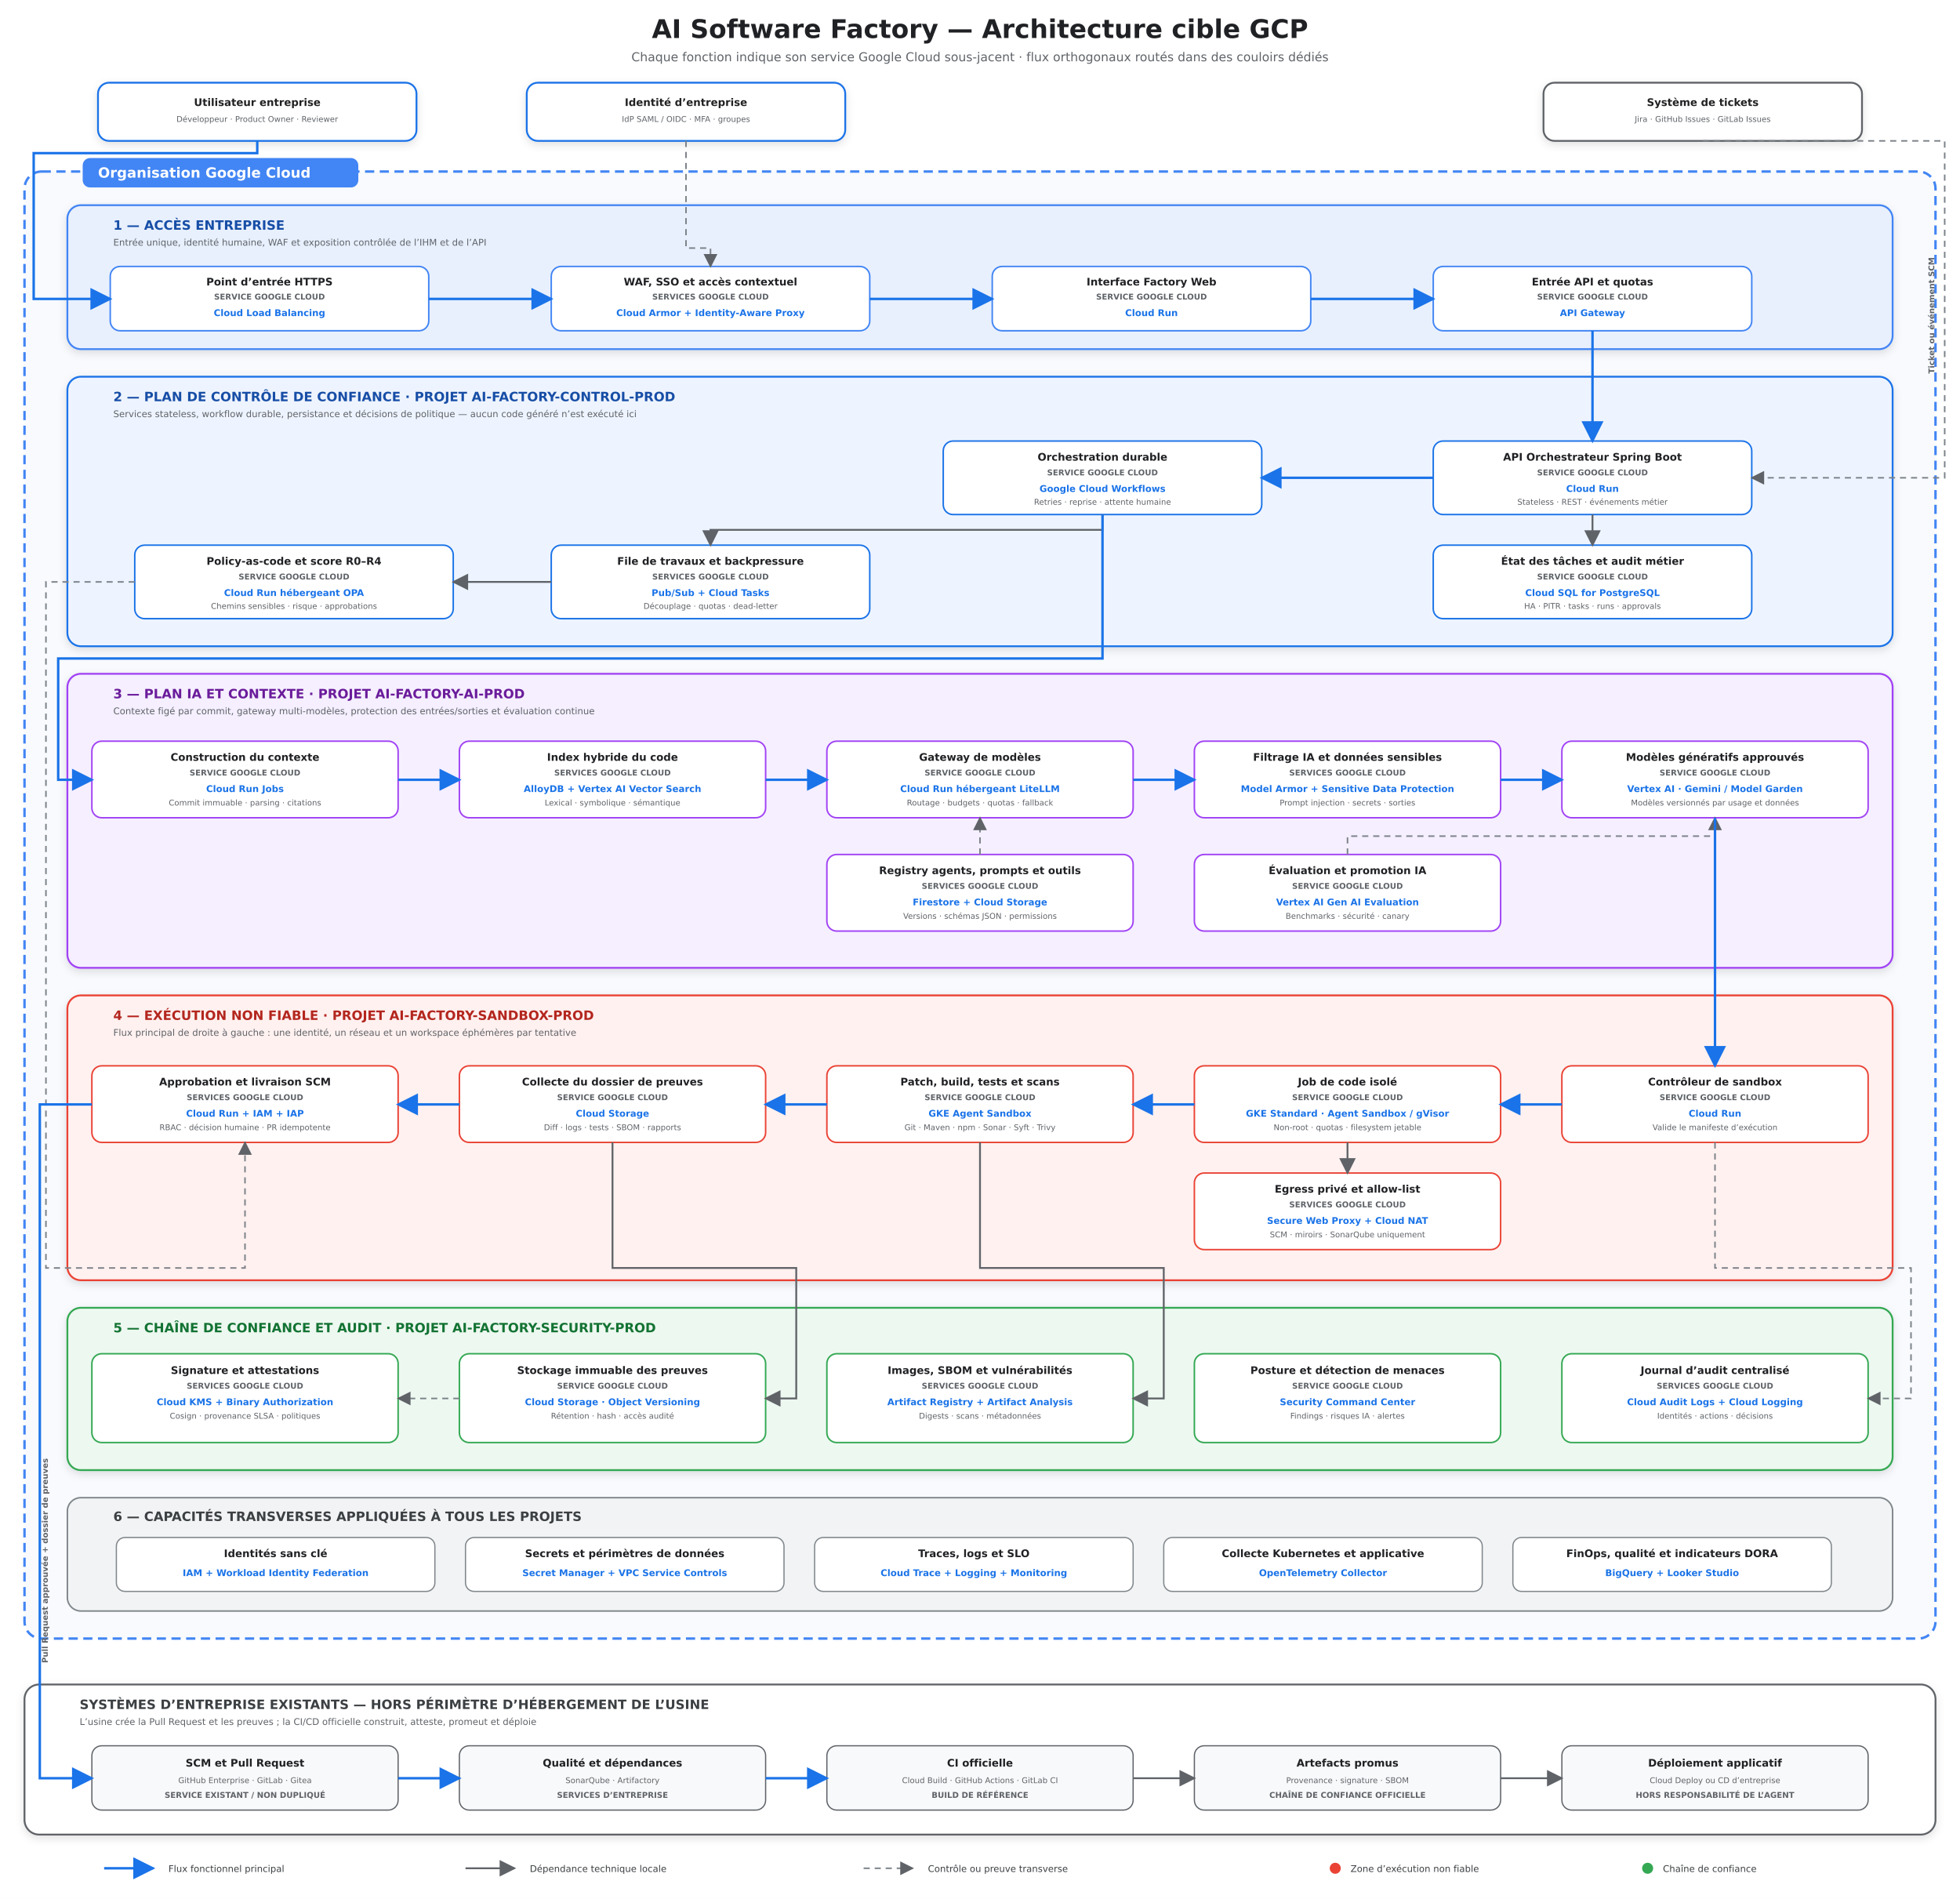
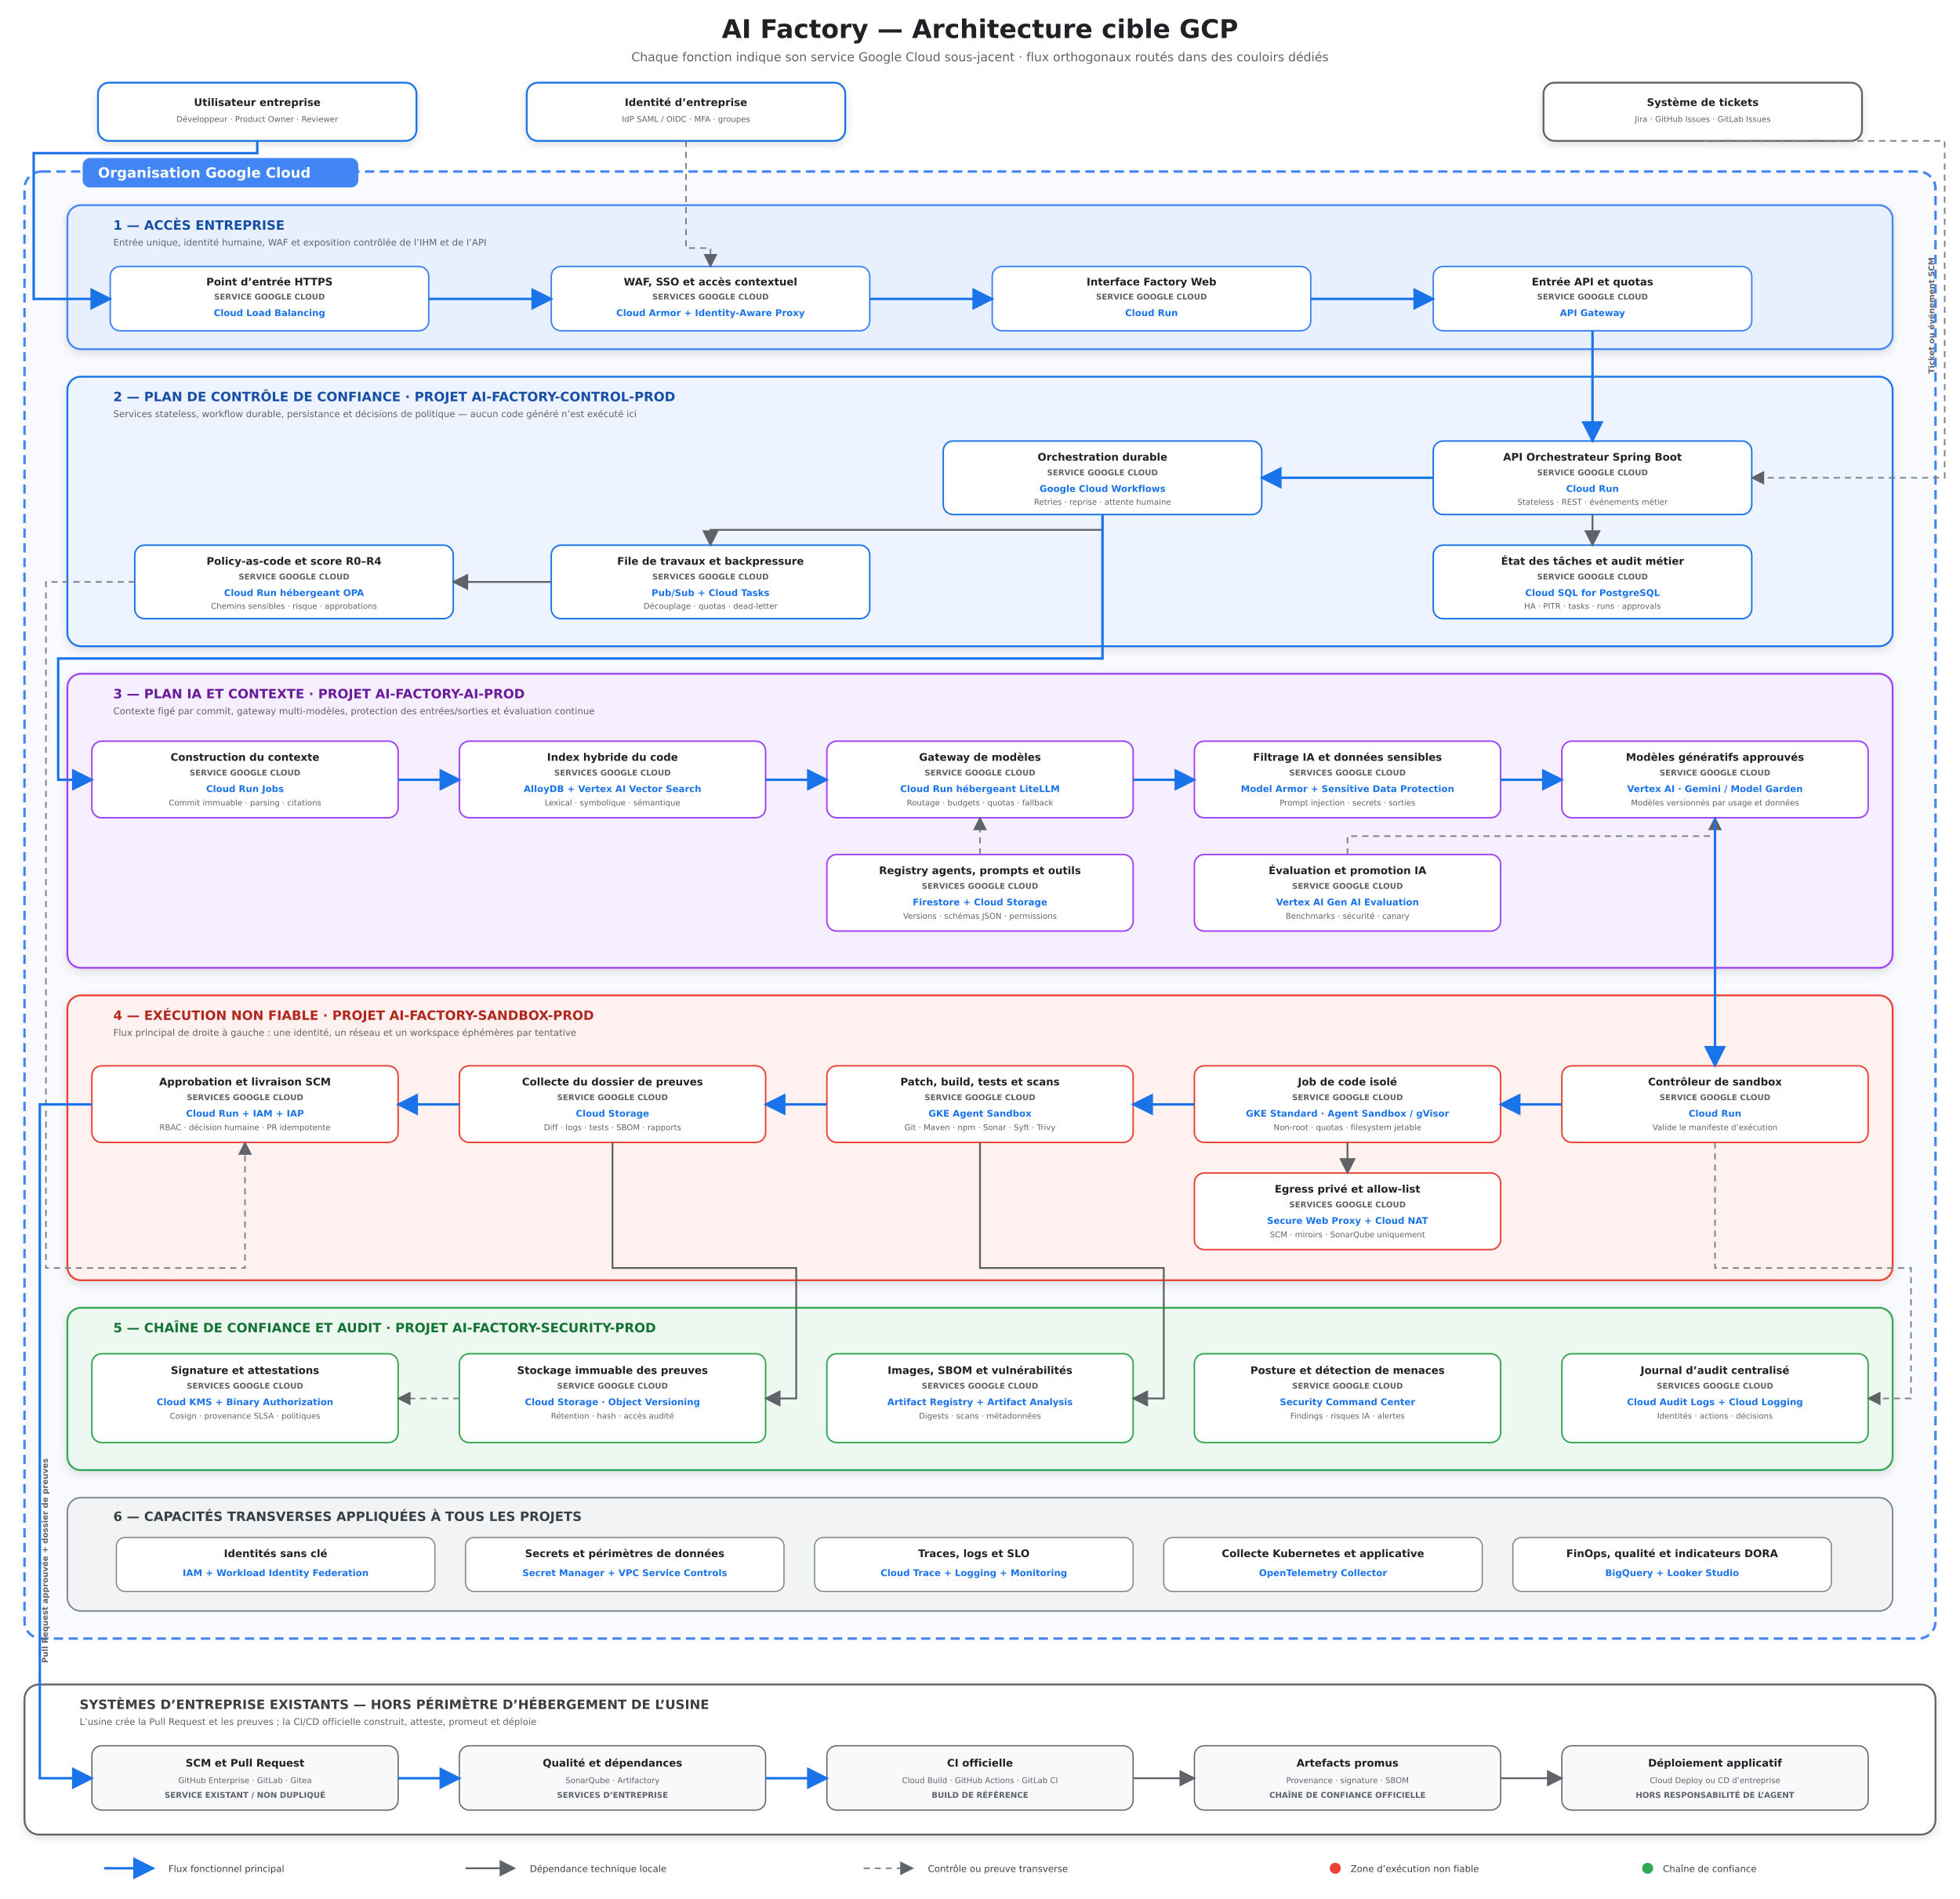
<svg xmlns="http://www.w3.org/2000/svg" width="3200" height="3100" viewBox="0 0 3200 3100">
  <defs>
    <filter id="shadow" x="-20%" y="-20%" width="140%" height="140%">
      <feDropShadow dx="0" dy="5" stdDeviation="7" flood-color="#202124" flood-opacity="0.12" />
    </filter>
    <marker id="arrow" viewBox="0 0 10 10" refX="9" refY="5" markerWidth="9" markerHeight="9" orient="auto-start-reverse">
      <path d="M0,0 L10,5 L0,10 Z" fill="#5f6368" />
    </marker>
    <marker id="arrowBlue" viewBox="0 0 10 10" refX="9" refY="5" markerWidth="9" markerHeight="9" orient="auto-start-reverse">
      <path d="M0,0 L10,5 L0,10 Z" fill="#1a73e8" />
    </marker>
    <style>
      .title{font:700 42px 'DejaVu Sans',Arial,sans-serif;fill:#202124}
      .subtitle{font:400 20px 'DejaVu Sans',Arial,sans-serif;fill:#5f6368}
      .boundary{font:700 23px 'DejaVu Sans',Arial,sans-serif;fill:#fff}
      .panel-title{font:700 21px 'DejaVu Sans',Arial,sans-serif}
      .panel-sub{font:400 15px 'DejaVu Sans',Arial,sans-serif;fill:#5f6368}
      .node-title{font:700 17px 'DejaVu Sans',Arial,sans-serif;fill:#202124}
      .service-prefix{font:600 13px 'DejaVu Sans',Arial,sans-serif;fill:#5f6368}
      .service{font:700 15px 'DejaVu Sans',Arial,sans-serif;fill:#1a73e8}
      .detail{font:400 13px 'DejaVu Sans',Arial,sans-serif;fill:#5f6368}
      .edge-label{font:600 13px 'DejaVu Sans',Arial,sans-serif;fill:#5f6368}
      .legend{font:400 15px 'DejaVu Sans',Arial,sans-serif;fill:#3c4043}
      .flow{fill:none;stroke:#1a73e8;stroke-width:4;marker-end:url(#arrowBlue)}
      .link{fill:none;stroke:#5f6368;stroke-width:3;marker-end:url(#arrow)}
      .support{fill:none;stroke:#7b8188;stroke-width:2.5;stroke-dasharray:10 8;marker-end:url(#arrow)}
    </style>
  </defs>
  <rect width="3200" height="3100" fill="#fff" />
-   <text x="1600" y="62" text-anchor="middle" class="title">AI Software Factory — Architecture cible GCP</text>
+   <text x="1600" y="62" text-anchor="middle" class="title">AI Factory — Architecture cible GCP</text>
  <text x="1600" y="100" text-anchor="middle" class="subtitle">Chaque fonction indique son service Google Cloud sous-jacent · flux orthogonaux routés dans des couloirs dédiés</text>
  <g filter="url(#shadow)">
    <rect x="160" y="135" width="520" height="95" rx="18" fill="#fff" stroke="#1a73e8" stroke-width="3" />
    <text x="420" y="173" text-anchor="middle" class="node-title">Utilisateur entreprise</text>
    <text x="420" y="199" text-anchor="middle" class="detail">Développeur · Product Owner · Reviewer</text>
  </g>
  <g filter="url(#shadow)">
    <rect x="860" y="135" width="520" height="95" rx="18" fill="#fff" stroke="#1a73e8" stroke-width="3" />
    <text x="1120" y="173" text-anchor="middle" class="node-title">Identité d’entreprise</text>
    <text x="1120" y="199" text-anchor="middle" class="detail">IdP SAML / OIDC · MFA · groupes</text>
  </g>
  <g filter="url(#shadow)">
    <rect x="2520" y="135" width="520" height="95" rx="18" fill="#fff" stroke="#5f6368" stroke-width="3" />
    <text x="2780" y="173" text-anchor="middle" class="node-title">Système de tickets</text>
    <text x="2780" y="199" text-anchor="middle" class="detail">Jira · GitHub Issues · GitLab Issues</text>
  </g>
  <rect x="40" y="280" width="3120" height="2395" rx="28" fill="#f8fafd" stroke="#4285f4" stroke-width="4" stroke-dasharray="15 9" />
  <rect x="135" y="258" width="450" height="48" rx="12" fill="#4285f4" />
  <text x="160" y="290" class="boundary">Organisation Google Cloud</text>
  <g filter="url(#shadow)">
    <rect x="110" y="335" width="2980" height="235" rx="22" fill="#e8f0fe" stroke="#4285f4" stroke-width="3" />
  </g>
  <text x="185" y="375" class="panel-title" fill="#174ea6">1 — ACCÈS ENTREPRISE</text>
  <text x="185" y="401" class="panel-sub">Entrée unique, identité humaine, WAF et exposition contrôlée de l’IHM et de l’API</text>
  <g>
    <rect x="180" y="435" width="520" height="105" rx="16" fill="#fff" stroke="#4285f4" stroke-width="2.5" />
    <text x="440" y="466" text-anchor="middle" class="node-title">Point d’entrée HTTPS</text>
    <text x="440" y="489" text-anchor="middle" class="service-prefix">SERVICE GOOGLE CLOUD</text>
    <text x="440" y="516" text-anchor="middle" class="service">Cloud Load Balancing</text>
  </g>
  <g>
    <rect x="900" y="435" width="520" height="105" rx="16" fill="#fff" stroke="#4285f4" stroke-width="2.5" />
    <text x="1160" y="466" text-anchor="middle" class="node-title">WAF, SSO et accès contextuel</text>
    <text x="1160" y="489" text-anchor="middle" class="service-prefix">SERVICES GOOGLE CLOUD</text>
    <text x="1160" y="516" text-anchor="middle" class="service">Cloud Armor + Identity-Aware Proxy</text>
  </g>
  <g>
    <rect x="1620" y="435" width="520" height="105" rx="16" fill="#fff" stroke="#4285f4" stroke-width="2.5" />
    <text x="1880" y="466" text-anchor="middle" class="node-title">Interface Factory Web</text>
    <text x="1880" y="489" text-anchor="middle" class="service-prefix">SERVICE GOOGLE CLOUD</text>
    <text x="1880" y="516" text-anchor="middle" class="service">Cloud Run</text>
  </g>
  <g>
    <rect x="2340" y="435" width="520" height="105" rx="16" fill="#fff" stroke="#4285f4" stroke-width="2.5" />
    <text x="2600" y="466" text-anchor="middle" class="node-title">Entrée API et quotas</text>
    <text x="2600" y="489" text-anchor="middle" class="service-prefix">SERVICE GOOGLE CLOUD</text>
    <text x="2600" y="516" text-anchor="middle" class="service">API Gateway</text>
  </g>
  <g filter="url(#shadow)">
    <rect x="110" y="615" width="2980" height="440" rx="22" fill="#eef4ff" stroke="#1a73e8" stroke-width="3" />
  </g>
  <text x="185" y="655" class="panel-title" fill="#174ea6">2 — PLAN DE CONTRÔLE DE CONFIANCE · PROJET AI-FACTORY-CONTROL-PROD</text>
  <text x="185" y="681" class="panel-sub">Services stateless, workflow durable, persistance et décisions de politique — aucun code généré n’est exécuté ici</text>
  <g>
    <rect x="2340" y="720" width="520" height="120" rx="16" fill="#fff" stroke="#1a73e8" stroke-width="2.5" />
    <text x="2600" y="752" text-anchor="middle" class="node-title">API Orchestrateur Spring Boot</text>
    <text x="2600" y="776" text-anchor="middle" class="service-prefix">SERVICE GOOGLE CLOUD</text>
    <text x="2600" y="803" text-anchor="middle" class="service">Cloud Run</text>
    <text x="2600" y="824" text-anchor="middle" class="detail">Stateless · REST · événements métier</text>
  </g>
  <g>
    <rect x="1540" y="720" width="520" height="120" rx="16" fill="#fff" stroke="#1a73e8" stroke-width="2.5" />
    <text x="1800" y="752" text-anchor="middle" class="node-title">Orchestration durable</text>
    <text x="1800" y="776" text-anchor="middle" class="service-prefix">SERVICE GOOGLE CLOUD</text>
    <text x="1800" y="803" text-anchor="middle" class="service">Google Cloud Workflows</text>
    <text x="1800" y="824" text-anchor="middle" class="detail">Retries · reprise · attente humaine</text>
  </g>
  <g>
    <rect x="2340" y="890" width="520" height="120" rx="16" fill="#fff" stroke="#1a73e8" stroke-width="2.5" />
    <text x="2600" y="922" text-anchor="middle" class="node-title">État des tâches et audit métier</text>
    <text x="2600" y="946" text-anchor="middle" class="service-prefix">SERVICE GOOGLE CLOUD</text>
    <text x="2600" y="973" text-anchor="middle" class="service">Cloud SQL for PostgreSQL</text>
    <text x="2600" y="994" text-anchor="middle" class="detail">HA · PITR · tasks · runs · approvals</text>
  </g>
  <g>
    <rect x="900" y="890" width="520" height="120" rx="16" fill="#fff" stroke="#1a73e8" stroke-width="2.5" />
    <text x="1160" y="922" text-anchor="middle" class="node-title">File de travaux et backpressure</text>
    <text x="1160" y="946" text-anchor="middle" class="service-prefix">SERVICES GOOGLE CLOUD</text>
    <text x="1160" y="973" text-anchor="middle" class="service">Pub/Sub + Cloud Tasks</text>
    <text x="1160" y="994" text-anchor="middle" class="detail">Découplage · quotas · dead-letter</text>
  </g>
  <g>
    <rect x="220" y="890" width="520" height="120" rx="16" fill="#fff" stroke="#1a73e8" stroke-width="2.5" />
    <text x="480" y="922" text-anchor="middle" class="node-title">Policy-as-code et score R0–R4</text>
    <text x="480" y="946" text-anchor="middle" class="service-prefix">SERVICE GOOGLE CLOUD</text>
    <text x="480" y="973" text-anchor="middle" class="service">Cloud Run hébergeant OPA</text>
    <text x="480" y="994" text-anchor="middle" class="detail">Chemins sensibles · risque · approbations</text>
  </g>
  <g filter="url(#shadow)">
    <rect x="110" y="1100" width="2980" height="480" rx="22" fill="#f5efff" stroke="#a142f4" stroke-width="3" />
  </g>
  <text x="185" y="1140" class="panel-title" fill="#6a1b9a">3 — PLAN IA ET CONTEXTE · PROJET AI-FACTORY-AI-PROD</text>
  <text x="185" y="1166" class="panel-sub">Contexte figé par commit, gateway multi-modèles, protection des entrées/sorties et évaluation continue</text>
  <g>
    <rect x="150" y="1210" width="500" height="125" rx="16" fill="#fff" stroke="#a142f4" stroke-width="2.5" />
    <text x="400" y="1242" text-anchor="middle" class="node-title">Construction du contexte</text>
    <text x="400" y="1266" text-anchor="middle" class="service-prefix">SERVICE GOOGLE CLOUD</text>
    <text x="400" y="1293" text-anchor="middle" class="service">Cloud Run Jobs</text>
    <text x="400" y="1315" text-anchor="middle" class="detail">Commit immuable · parsing · citations</text>
  </g>
  <g>
    <rect x="750" y="1210" width="500" height="125" rx="16" fill="#fff" stroke="#a142f4" stroke-width="2.5" />
    <text x="1000" y="1242" text-anchor="middle" class="node-title">Index hybride du code</text>
    <text x="1000" y="1266" text-anchor="middle" class="service-prefix">SERVICES GOOGLE CLOUD</text>
    <text x="1000" y="1293" text-anchor="middle" class="service">AlloyDB + Vertex AI Vector Search</text>
    <text x="1000" y="1315" text-anchor="middle" class="detail">Lexical · symbolique · sémantique</text>
  </g>
  <g>
    <rect x="1350" y="1210" width="500" height="125" rx="16" fill="#fff" stroke="#a142f4" stroke-width="2.5" />
    <text x="1600" y="1242" text-anchor="middle" class="node-title">Gateway de modèles</text>
    <text x="1600" y="1266" text-anchor="middle" class="service-prefix">SERVICE GOOGLE CLOUD</text>
    <text x="1600" y="1293" text-anchor="middle" class="service">Cloud Run hébergeant LiteLLM</text>
    <text x="1600" y="1315" text-anchor="middle" class="detail">Routage · budgets · quotas · fallback</text>
  </g>
  <g>
    <rect x="1950" y="1210" width="500" height="125" rx="16" fill="#fff" stroke="#a142f4" stroke-width="2.5" />
    <text x="2200" y="1242" text-anchor="middle" class="node-title">Filtrage IA et données sensibles</text>
    <text x="2200" y="1266" text-anchor="middle" class="service-prefix">SERVICES GOOGLE CLOUD</text>
    <text x="2200" y="1293" text-anchor="middle" class="service">Model Armor + Sensitive Data Protection</text>
    <text x="2200" y="1315" text-anchor="middle" class="detail">Prompt injection · secrets · sorties</text>
  </g>
  <g>
    <rect x="2550" y="1210" width="500" height="125" rx="16" fill="#fff" stroke="#a142f4" stroke-width="2.5" />
    <text x="2800" y="1242" text-anchor="middle" class="node-title">Modèles génératifs approuvés</text>
    <text x="2800" y="1266" text-anchor="middle" class="service-prefix">SERVICE GOOGLE CLOUD</text>
    <text x="2800" y="1293" text-anchor="middle" class="service">Vertex AI · Gemini / Model Garden</text>
    <text x="2800" y="1315" text-anchor="middle" class="detail">Modèles versionnés par usage et données</text>
  </g>
  <g>
    <rect x="1350" y="1395" width="500" height="125" rx="16" fill="#fff" stroke="#a142f4" stroke-width="2.5" />
    <text x="1600" y="1427" text-anchor="middle" class="node-title">Registry agents, prompts et outils</text>
    <text x="1600" y="1451" text-anchor="middle" class="service-prefix">SERVICES GOOGLE CLOUD</text>
    <text x="1600" y="1478" text-anchor="middle" class="service">Firestore + Cloud Storage</text>
    <text x="1600" y="1500" text-anchor="middle" class="detail">Versions · schémas JSON · permissions</text>
  </g>
  <g>
    <rect x="1950" y="1395" width="500" height="125" rx="16" fill="#fff" stroke="#a142f4" stroke-width="2.5" />
    <text x="2200" y="1427" text-anchor="middle" class="node-title">Évaluation et promotion IA</text>
    <text x="2200" y="1451" text-anchor="middle" class="service-prefix">SERVICE GOOGLE CLOUD</text>
    <text x="2200" y="1478" text-anchor="middle" class="service">Vertex AI Gen AI Evaluation</text>
    <text x="2200" y="1500" text-anchor="middle" class="detail">Benchmarks · sécurité · canary</text>
  </g>
  <g filter="url(#shadow)">
    <rect x="110" y="1625" width="2980" height="465" rx="22" fill="#fff1f0" stroke="#ea4335" stroke-width="3" />
  </g>
  <text x="185" y="1665" class="panel-title" fill="#b3261e">4 — EXÉCUTION NON FIABLE · PROJET AI-FACTORY-SANDBOX-PROD</text>
  <text x="185" y="1691" class="panel-sub">Flux principal de droite à gauche : une identité, un réseau et un workspace éphémères par tentative</text>
  <g>
    <rect x="2550" y="1740" width="500" height="125" rx="16" fill="#fff" stroke="#ea4335" stroke-width="2.5" />
    <text x="2800" y="1772" text-anchor="middle" class="node-title">Contrôleur de sandbox</text>
    <text x="2800" y="1796" text-anchor="middle" class="service-prefix">SERVICE GOOGLE CLOUD</text>
    <text x="2800" y="1823" text-anchor="middle" class="service">Cloud Run</text>
    <text x="2800" y="1845" text-anchor="middle" class="detail">Valide le manifeste d’exécution</text>
  </g>
  <g>
    <rect x="1950" y="1740" width="500" height="125" rx="16" fill="#fff" stroke="#ea4335" stroke-width="2.5" />
    <text x="2200" y="1772" text-anchor="middle" class="node-title">Job de code isolé</text>
    <text x="2200" y="1796" text-anchor="middle" class="service-prefix">SERVICE GOOGLE CLOUD</text>
    <text x="2200" y="1823" text-anchor="middle" class="service">GKE Standard · Agent Sandbox / gVisor</text>
    <text x="2200" y="1845" text-anchor="middle" class="detail">Non-root · quotas · filesystem jetable</text>
  </g>
  <g>
    <rect x="1350" y="1740" width="500" height="125" rx="16" fill="#fff" stroke="#ea4335" stroke-width="2.5" />
    <text x="1600" y="1772" text-anchor="middle" class="node-title">Patch, build, tests et scans</text>
    <text x="1600" y="1796" text-anchor="middle" class="service-prefix">SERVICE GOOGLE CLOUD</text>
    <text x="1600" y="1823" text-anchor="middle" class="service">GKE Agent Sandbox</text>
    <text x="1600" y="1845" text-anchor="middle" class="detail">Git · Maven · npm · Sonar · Syft · Trivy</text>
  </g>
  <g>
    <rect x="750" y="1740" width="500" height="125" rx="16" fill="#fff" stroke="#ea4335" stroke-width="2.5" />
    <text x="1000" y="1772" text-anchor="middle" class="node-title">Collecte du dossier de preuves</text>
    <text x="1000" y="1796" text-anchor="middle" class="service-prefix">SERVICE GOOGLE CLOUD</text>
    <text x="1000" y="1823" text-anchor="middle" class="service">Cloud Storage</text>
    <text x="1000" y="1845" text-anchor="middle" class="detail">Diff · logs · tests · SBOM · rapports</text>
  </g>
  <g>
    <rect x="150" y="1740" width="500" height="125" rx="16" fill="#fff" stroke="#ea4335" stroke-width="2.5" />
    <text x="400" y="1772" text-anchor="middle" class="node-title">Approbation et livraison SCM</text>
    <text x="400" y="1796" text-anchor="middle" class="service-prefix">SERVICES GOOGLE CLOUD</text>
    <text x="400" y="1823" text-anchor="middle" class="service">Cloud Run + IAM + IAP</text>
    <text x="400" y="1845" text-anchor="middle" class="detail">RBAC · décision humaine · PR idempotente</text>
  </g>
  <g>
    <rect x="1950" y="1915" width="500" height="125" rx="16" fill="#fff" stroke="#ea4335" stroke-width="2.5" />
    <text x="2200" y="1947" text-anchor="middle" class="node-title">Egress privé et allow-list</text>
    <text x="2200" y="1971" text-anchor="middle" class="service-prefix">SERVICES GOOGLE CLOUD</text>
    <text x="2200" y="1998" text-anchor="middle" class="service">Secure Web Proxy + Cloud NAT</text>
    <text x="2200" y="2020" text-anchor="middle" class="detail">SCM · miroirs · SonarQube uniquement</text>
  </g>
  <g filter="url(#shadow)">
    <rect x="110" y="2135" width="2980" height="265" rx="22" fill="#edf8f0" stroke="#34a853" stroke-width="3" />
  </g>
  <text x="185" y="2175" class="panel-title" fill="#137333">5 — CHAÎNE DE CONFIANCE ET AUDIT · PROJET AI-FACTORY-SECURITY-PROD</text>
  <g>
    <rect x="150" y="2210" width="500" height="145" rx="16" fill="#fff" stroke="#34a853" stroke-width="2.5" />
    <text x="400" y="2243" text-anchor="middle" class="node-title">Signature et attestations</text>
    <text x="400" y="2267" text-anchor="middle" class="service-prefix">SERVICES GOOGLE CLOUD</text>
    <text x="400" y="2294" text-anchor="middle" class="service">Cloud KMS + Binary Authorization</text>
    <text x="400" y="2316" text-anchor="middle" class="detail">Cosign · provenance SLSA · politiques</text>
  </g>
  <g>
    <rect x="750" y="2210" width="500" height="145" rx="16" fill="#fff" stroke="#34a853" stroke-width="2.5" />
    <text x="1000" y="2243" text-anchor="middle" class="node-title">Stockage immuable des preuves</text>
    <text x="1000" y="2267" text-anchor="middle" class="service-prefix">SERVICE GOOGLE CLOUD</text>
    <text x="1000" y="2294" text-anchor="middle" class="service">Cloud Storage · Object Versioning</text>
    <text x="1000" y="2316" text-anchor="middle" class="detail">Rétention · hash · accès audité</text>
  </g>
  <g>
    <rect x="1350" y="2210" width="500" height="145" rx="16" fill="#fff" stroke="#34a853" stroke-width="2.5" />
    <text x="1600" y="2243" text-anchor="middle" class="node-title">Images, SBOM et vulnérabilités</text>
    <text x="1600" y="2267" text-anchor="middle" class="service-prefix">SERVICES GOOGLE CLOUD</text>
    <text x="1600" y="2294" text-anchor="middle" class="service">Artifact Registry + Artifact Analysis</text>
    <text x="1600" y="2316" text-anchor="middle" class="detail">Digests · scans · métadonnées</text>
  </g>
  <g>
    <rect x="1950" y="2210" width="500" height="145" rx="16" fill="#fff" stroke="#34a853" stroke-width="2.5" />
    <text x="2200" y="2243" text-anchor="middle" class="node-title">Posture et détection de menaces</text>
    <text x="2200" y="2267" text-anchor="middle" class="service-prefix">SERVICE GOOGLE CLOUD</text>
    <text x="2200" y="2294" text-anchor="middle" class="service">Security Command Center</text>
    <text x="2200" y="2316" text-anchor="middle" class="detail">Findings · risques IA · alertes</text>
  </g>
  <g>
    <rect x="2550" y="2210" width="500" height="145" rx="16" fill="#fff" stroke="#34a853" stroke-width="2.5" />
    <text x="2800" y="2243" text-anchor="middle" class="node-title">Journal d’audit centralisé</text>
    <text x="2800" y="2267" text-anchor="middle" class="service-prefix">SERVICES GOOGLE CLOUD</text>
    <text x="2800" y="2294" text-anchor="middle" class="service">Cloud Audit Logs + Cloud Logging</text>
    <text x="2800" y="2316" text-anchor="middle" class="detail">Identités · actions · décisions</text>
  </g>
  <rect x="110" y="2445" width="2980" height="185" rx="22" fill="#f1f3f4" stroke="#80868b" stroke-width="2.5" />
  <text x="185" y="2483" class="panel-title" fill="#3c4043">6 — CAPACITÉS TRANSVERSES APPLIQUÉES À TOUS LES PROJETS</text>
  <g>
    <rect x="190" y="2510" width="520" height="88" rx="14" fill="#fff" stroke="#80868b" stroke-width="2" />
    <text x="450" y="2542" text-anchor="middle" class="node-title">Identités sans clé</text>
    <text x="450" y="2573" text-anchor="middle" class="service">IAM + Workload Identity Federation</text>
  </g>
  <g>
    <rect x="760" y="2510" width="520" height="88" rx="14" fill="#fff" stroke="#80868b" stroke-width="2" />
    <text x="1020" y="2542" text-anchor="middle" class="node-title">Secrets et périmètres de données</text>
    <text x="1020" y="2573" text-anchor="middle" class="service">Secret Manager + VPC Service Controls</text>
  </g>
  <g>
    <rect x="1330" y="2510" width="520" height="88" rx="14" fill="#fff" stroke="#80868b" stroke-width="2" />
    <text x="1590" y="2542" text-anchor="middle" class="node-title">Traces, logs et SLO</text>
    <text x="1590" y="2573" text-anchor="middle" class="service">Cloud Trace + Logging + Monitoring</text>
  </g>
  <g>
    <rect x="1900" y="2510" width="520" height="88" rx="14" fill="#fff" stroke="#80868b" stroke-width="2" />
    <text x="2160" y="2542" text-anchor="middle" class="node-title">Collecte Kubernetes et applicative</text>
    <text x="2160" y="2573" text-anchor="middle" class="service">OpenTelemetry Collector</text>
  </g>
  <g>
    <rect x="2470" y="2510" width="520" height="88" rx="14" fill="#fff" stroke="#80868b" stroke-width="2" />
    <text x="2730" y="2542" text-anchor="middle" class="node-title">FinOps, qualité et indicateurs DORA</text>
    <text x="2730" y="2573" text-anchor="middle" class="service">BigQuery + Looker Studio</text>
  </g>
  <g filter="url(#shadow)">
    <rect x="40" y="2750" width="3120" height="245" rx="24" fill="#fff" stroke="#5f6368" stroke-width="3" />
  </g>
  <text x="130" y="2790" class="panel-title" fill="#3c4043">SYSTÈMES D’ENTREPRISE EXISTANTS — HORS PÉRIMÈTRE D’HÉBERGEMENT DE L’USINE</text>
  <text x="130" y="2816" class="panel-sub">L’usine crée la Pull Request et les preuves ; la CI/CD officielle construit, atteste, promeut et déploie</text>
  <g>
    <rect x="150" y="2850" width="500" height="105" rx="16" fill="#f8f9fa" stroke="#5f6368" stroke-width="2" />
    <text x="400" y="2884" text-anchor="middle" class="node-title">SCM et Pull Request</text>
    <text x="400" y="2911" text-anchor="middle" class="detail">GitHub Enterprise · GitLab · Gitea</text>
    <text x="400" y="2935" text-anchor="middle" class="service-prefix">SERVICE EXISTANT / NON DUPLIQUÉ</text>
  </g>
  <g>
    <rect x="750" y="2850" width="500" height="105" rx="16" fill="#f8f9fa" stroke="#5f6368" stroke-width="2" />
    <text x="1000" y="2884" text-anchor="middle" class="node-title">Qualité et dépendances</text>
    <text x="1000" y="2911" text-anchor="middle" class="detail">SonarQube · Artifactory</text>
    <text x="1000" y="2935" text-anchor="middle" class="service-prefix">SERVICES D’ENTREPRISE</text>
  </g>
  <g>
    <rect x="1350" y="2850" width="500" height="105" rx="16" fill="#f8f9fa" stroke="#5f6368" stroke-width="2" />
    <text x="1600" y="2884" text-anchor="middle" class="node-title">CI officielle</text>
    <text x="1600" y="2911" text-anchor="middle" class="detail">Cloud Build · GitHub Actions · GitLab CI</text>
    <text x="1600" y="2935" text-anchor="middle" class="service-prefix">BUILD DE RÉFÉRENCE</text>
  </g>
  <g>
    <rect x="1950" y="2850" width="500" height="105" rx="16" fill="#f8f9fa" stroke="#5f6368" stroke-width="2" />
    <text x="2200" y="2884" text-anchor="middle" class="node-title">Artefacts promus</text>
    <text x="2200" y="2911" text-anchor="middle" class="detail">Provenance · signature · SBOM</text>
    <text x="2200" y="2935" text-anchor="middle" class="service-prefix">CHAÎNE DE CONFIANCE OFFICIELLE</text>
  </g>
  <g>
    <rect x="2550" y="2850" width="500" height="105" rx="16" fill="#f8f9fa" stroke="#5f6368" stroke-width="2" />
    <text x="2800" y="2884" text-anchor="middle" class="node-title">Déploiement applicatif</text>
    <text x="2800" y="2911" text-anchor="middle" class="detail">Cloud Deploy ou CD d’entreprise</text>
    <text x="2800" y="2935" text-anchor="middle" class="service-prefix">HORS RESPONSABILITÉ DE L’AGENT</text>
  </g>
  <path d="M420 230 V250 H55 V488 H180" class="flow" />
  <path d="M1120 230 V405 H1160 V435" class="support" />
  <path d="M2780 230 H3175 V780 H2860" class="support" />
  <text x="3158" y="610" class="edge-label" transform="rotate(-90 3158 610)">Ticket ou événement SCM</text>
  <path d="M700 488 H900" class="flow" />
  <path d="M1420 488 H1620" class="flow" />
  <path d="M2140 488 H2340" class="flow" />
  <path d="M2600 540 V720" class="flow" />
  <path d="M2340 780 H2060" class="flow" />
  <path d="M2600 840 V890" class="link" />
  <path d="M1800 840 V865 H1160 V890" class="link" />
  <path d="M900 950 H740" class="link" />
  <path d="M220 950 H75 V2070 H400 V1865" class="support" />
  <path d="M1800 840 V1075 H95 V1273 H150" class="flow" />
  <path d="M650 1273 H750" class="flow" />
  <path d="M1250 1273 H1350" class="flow" />
  <path d="M1850 1273 H1950" class="flow" />
  <path d="M2450 1273 H2550" class="flow" />
  <path d="M1600 1395 V1335" class="support" />
  <path d="M2200 1395 V1365 H2800 V1335" class="support" />
  <path d="M2800 1335 V1740" class="flow" />
  <path d="M2550 1803 H2450" class="flow" />
  <path d="M1950 1803 H1850" class="flow" />
  <path d="M1350 1803 H1250" class="flow" />
  <path d="M750 1803 H650" class="flow" />
  <path d="M2200 1865 V1915" class="link" />
  <path d="M1000 1865 V2070 H1300 V2283 H1250" class="link" />
  <path d="M1600 1865 V2070 H1900 V2283 H1850" class="link" />
  <path d="M750 2283 H650" class="support" />
  <path d="M2800 1865 V2070 H3120 V2283 H3050" class="support" />
  <path d="M150 1803 H65 V2903 H150" class="flow" />
  <text x="78" y="2715" class="edge-label" transform="rotate(-90 78 2715)">Pull Request approuvée + dossier de preuves</text>
  <path d="M650 2903 H750" class="flow" />
  <path d="M1250 2903 H1350" class="flow" />
  <path d="M1850 2903 H1950" class="link" />
  <path d="M2450 2903 H2550" class="link" />
  <line x1="170" y1="3050" x2="250" y2="3050" class="flow" />
  <text x="275" y="3056" class="legend">Flux fonctionnel principal</text>
  <line x1="760" y1="3050" x2="840" y2="3050" class="link" />
  <text x="865" y="3056" class="legend">Dépendance technique locale</text>
  <line x1="1410" y1="3050" x2="1490" y2="3050" class="support" />
  <text x="1515" y="3056" class="legend">Contrôle ou preuve transverse</text>
  <circle cx="2180" cy="3050" r="9" fill="#ea4335" />
  <text x="2205" y="3056" class="legend">Zone d’exécution non fiable</text>
  <circle cx="2690" cy="3050" r="9" fill="#34a853" />
  <text x="2715" y="3056" class="legend">Chaîne de confiance</text>
</svg>
